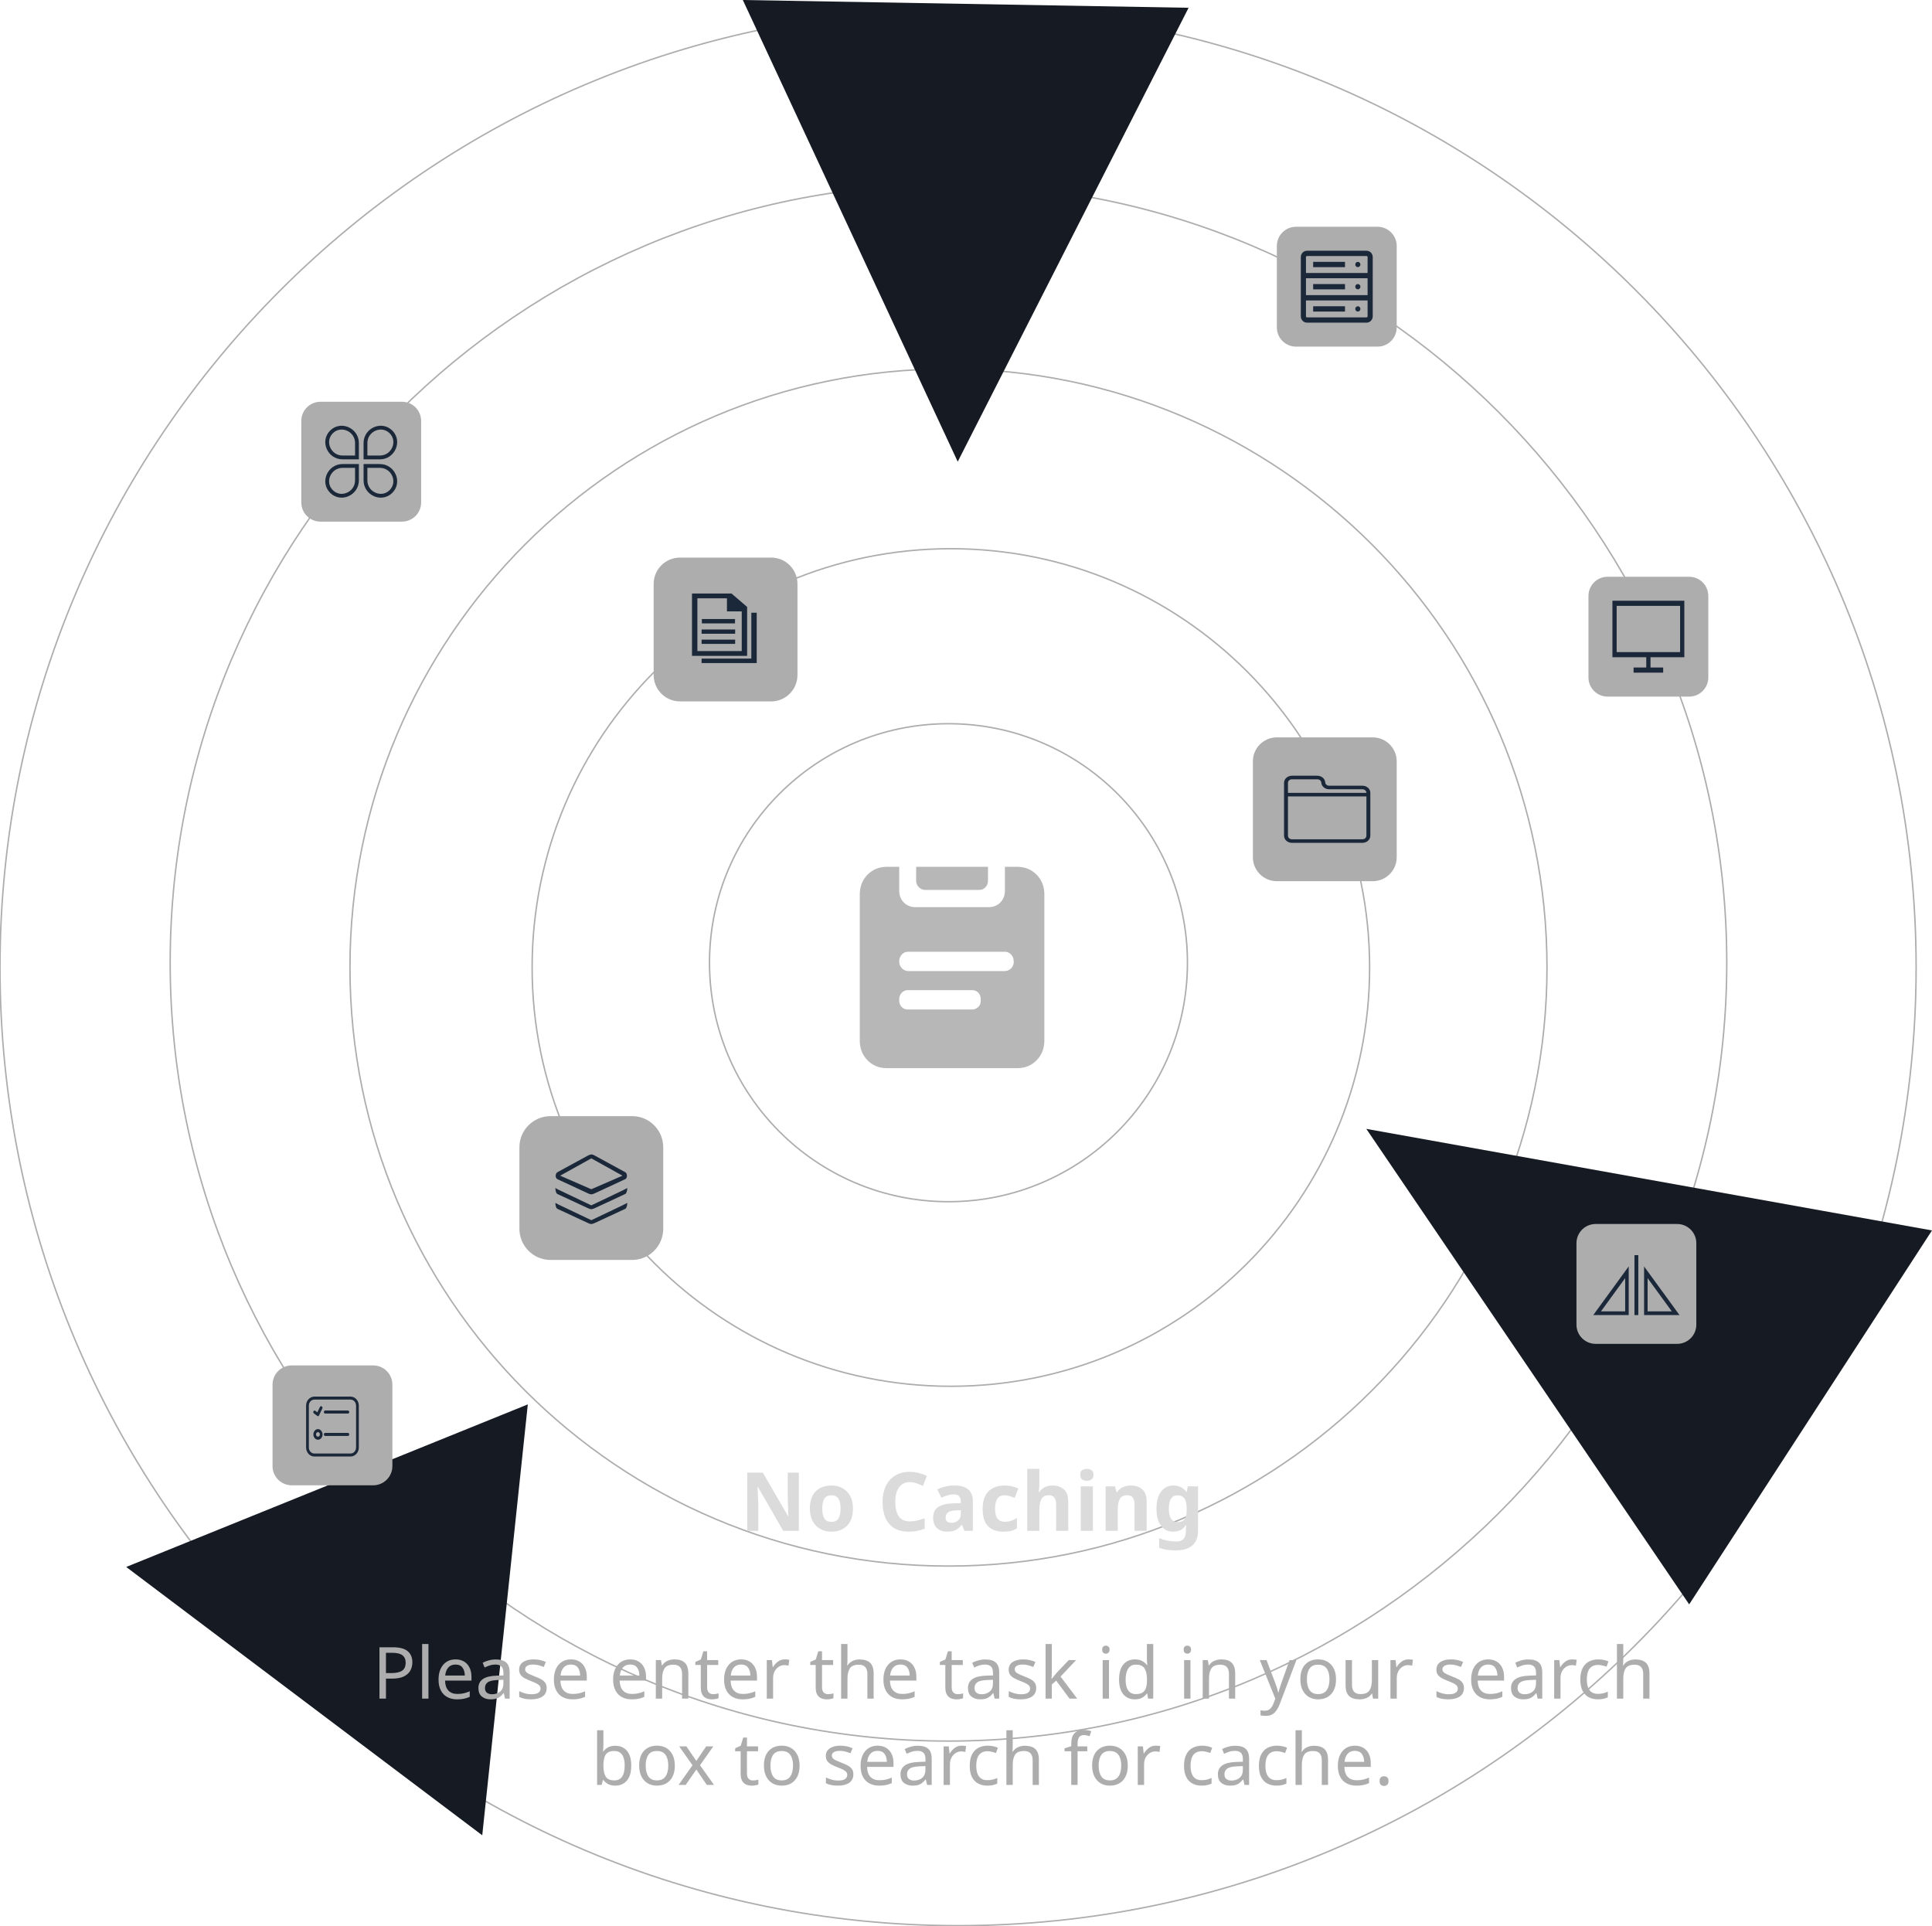
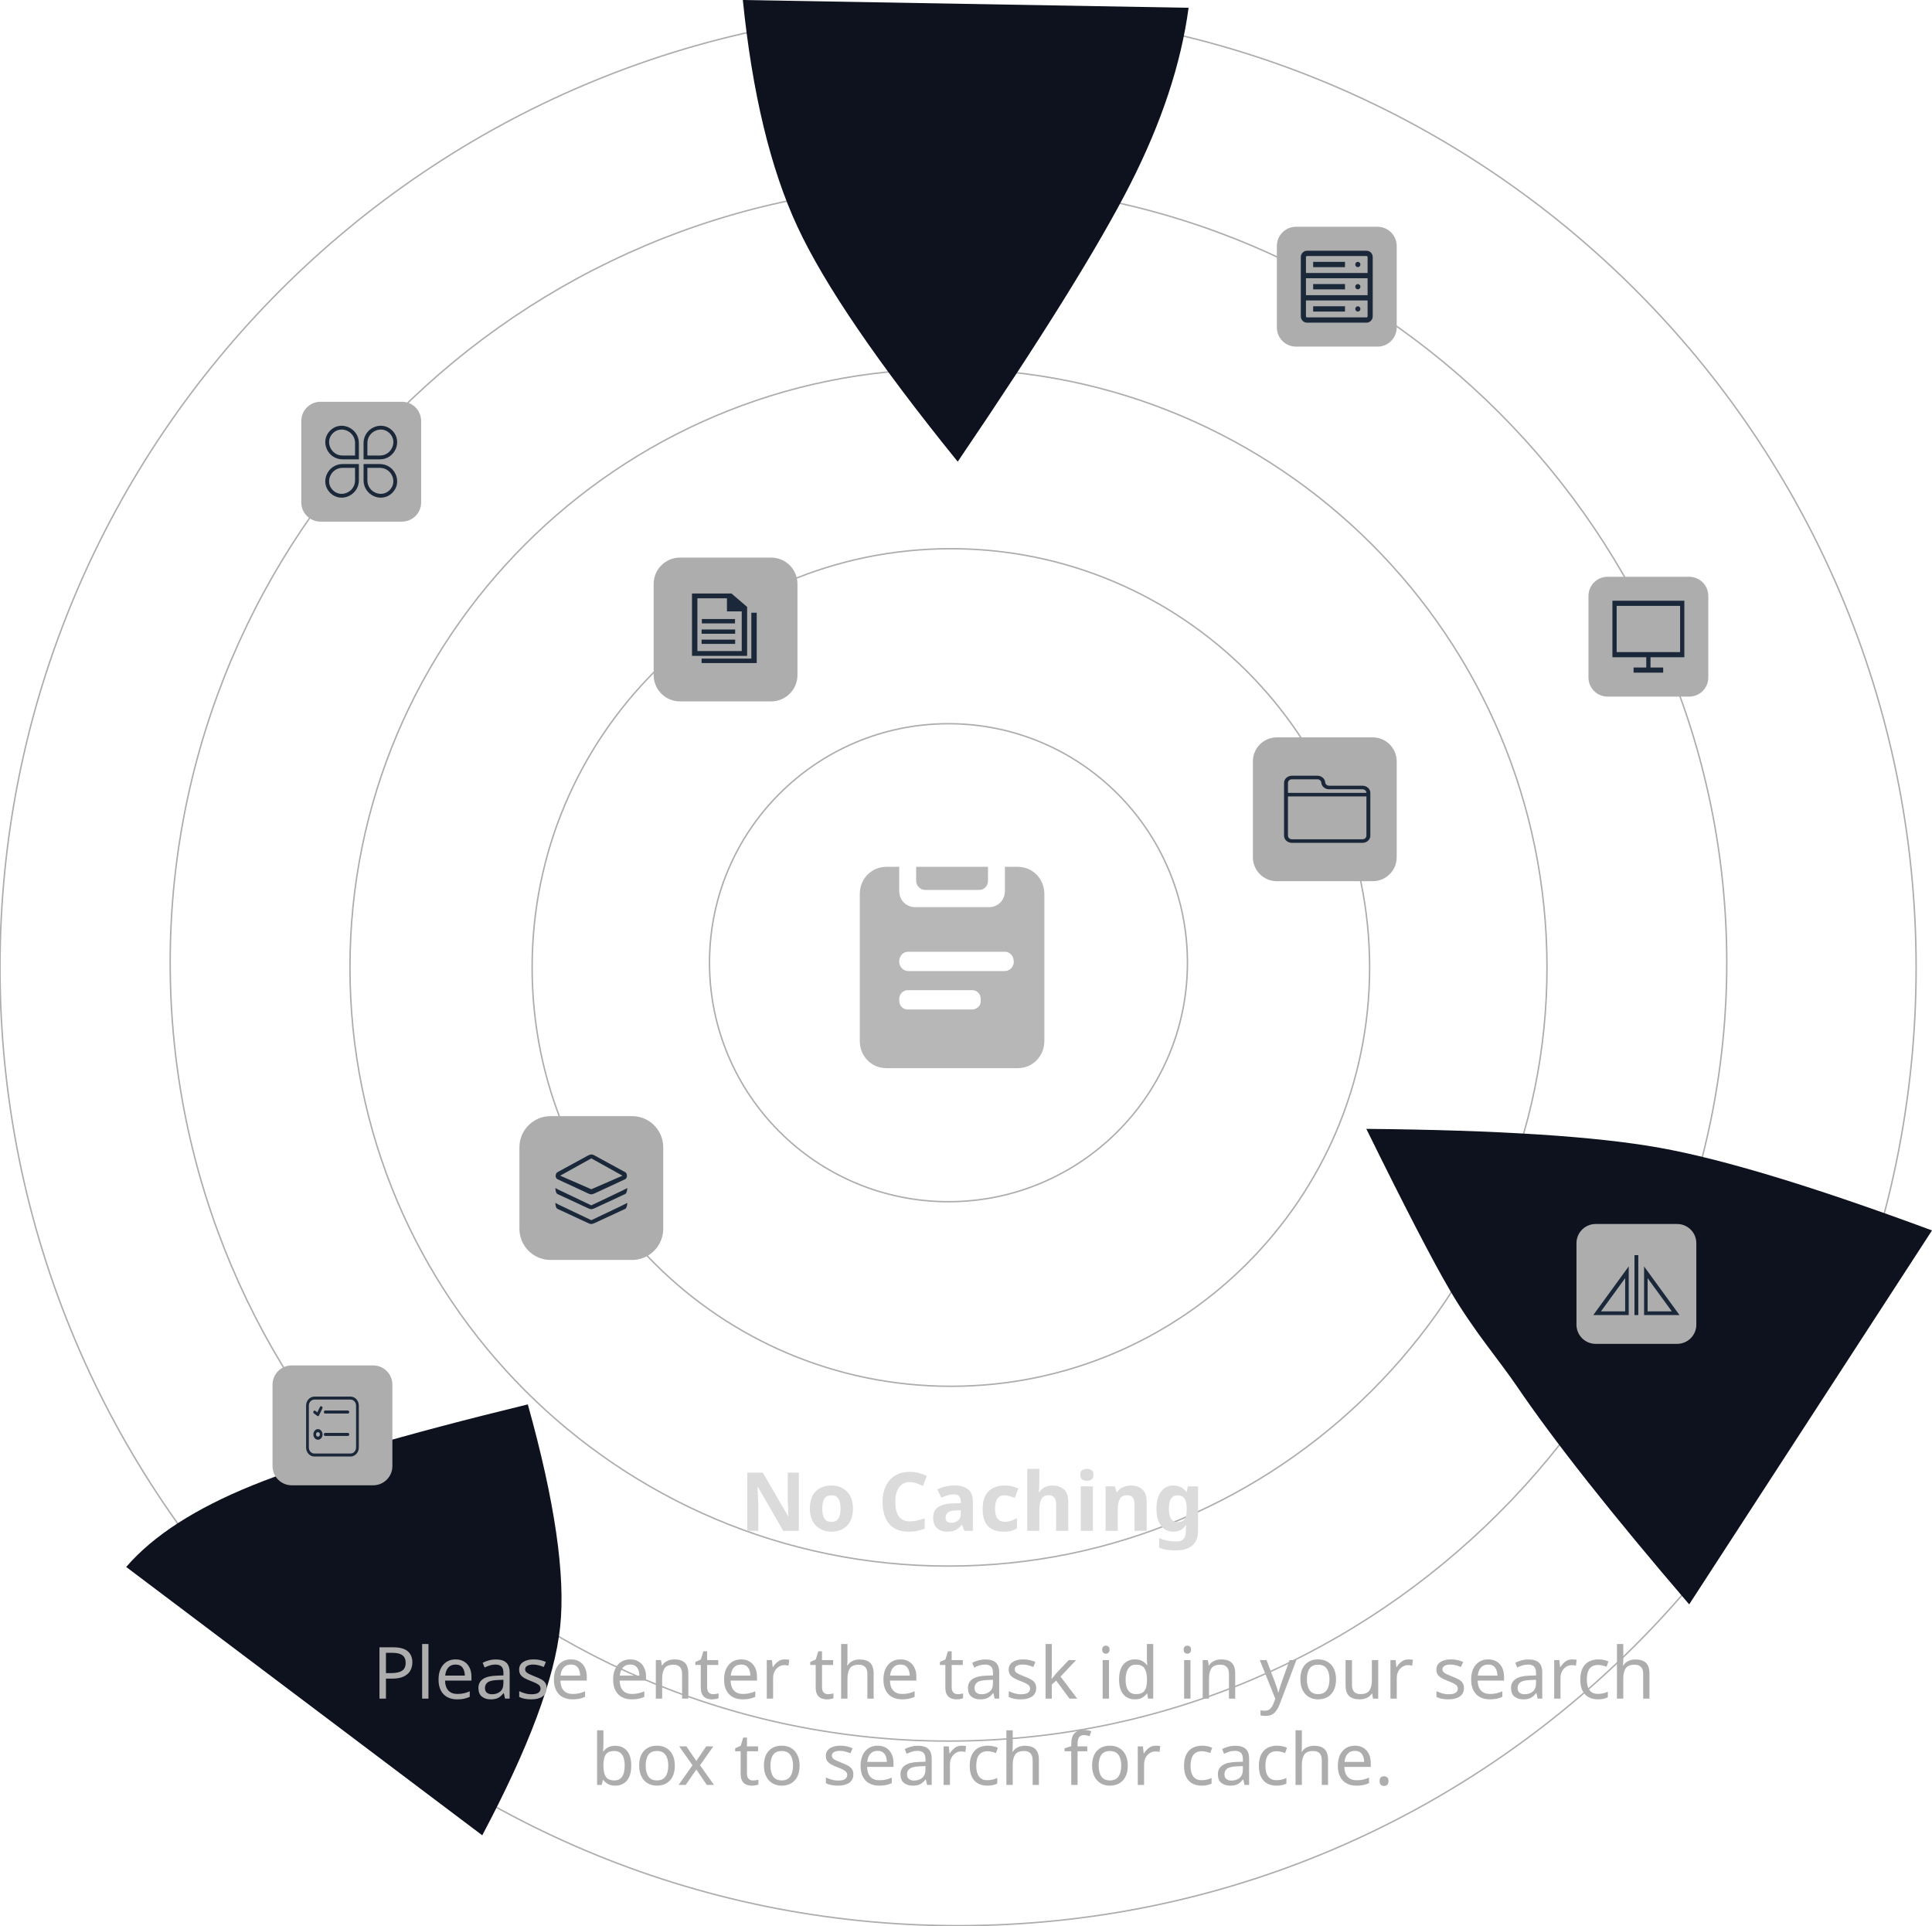
- <svg xmlns="http://www.w3.org/2000/svg" width="806.025px" height="803.299px" viewBox="0 0 806.025 803.299" version="1.1">
+ <svg xmlns="http://www.w3.org/2000/svg" width="806.024px" height="803.3px" viewBox="0 0 806.024 803.3" version="1.1">
  <g id="页面-1" stroke="none" stroke-width="1" fill="none" fill-rule="evenodd">
    <g id="编组">
-       <circle id="椭圆形" stroke="#ADADAD" stroke-width="0.6" cx="399.7" cy="403.599" r="399.7" />
-       <circle id="椭圆形" stroke="#ADADAD" stroke-width="0.6" cx="395.7" cy="401.599" r="324.7" />
-       <circle id="椭圆形" stroke="#ADADAD" stroke-width="0.6" cx="395.7" cy="403.599" r="249.7" />
-       <circle id="椭圆形" stroke="#ADADAD" stroke-width="0.6" cx="396.7" cy="403.599" r="174.7" />
-       <circle id="椭圆形" stroke="#ADADAD" stroke-width="0.6" cx="395.7" cy="401.599" r="99.7" />
-       <polygon id="三角形" fill="#161b23" fill-rule="nonzero" transform="translate(173.5599, 647.7445) rotate(37) translate(-173.5599, -647.7445)" points="173.56 570.244 266.56 725.244 80.56 725.244" />
-       <polygon id="三角形" fill="#161b23" fill-rule="nonzero" transform="translate(401.2235, 97.1085) rotate(-179) translate(-401.2235, -97.1085)" points="401.224 1.609 494.224 192.609 308.224 192.609" />
-       <polygon id="三角形" fill="#161b23" fill-rule="nonzero" transform="translate(662.7, 531.0995) rotate(-57) translate(-662.7, -531.0995)" points="662.7 420.599 755.7 641.599 569.7 641.599" />
-       <g transform="translate(358.7, 361.5995)" fill="#B7B7B7" fill-rule="nonzero" id="形状">
+       <circle id="椭圆形" stroke="#ADADAD" stroke-width="0.6" cx="399.7" cy="403.6" r="399.7" />
+       <circle id="椭圆形" stroke="#ADADAD" stroke-width="0.6" cx="395.7" cy="401.6" r="324.7" />
+       <circle id="椭圆形" stroke="#ADADAD" stroke-width="0.6" cx="395.7" cy="403.6" r="249.7" />
+       <circle id="椭圆形" stroke="#ADADAD" stroke-width="0.6" cx="396.7" cy="403.6" r="174.7" />
+       <circle id="椭圆形" stroke="#ADADAD" stroke-width="0.6" cx="395.7" cy="401.6" r="99.7" />
+       <path d="M173.56,570.245 C206.848,595.692 229.048,617.675 240.159,636.193 C251.27,654.711 260.07,684.395 266.56,725.245 L80.56,725.245 C81.681,708.098 88.888,688.447 102.181,666.291 C115.474,644.135 139.267,612.12 173.56,570.245 Z" id="三角形" fill="#0D121E" fill-rule="nonzero" transform="translate(173.5599, 647.7445) rotate(37) translate(-173.5599, -647.7445)" />
+       <path d="M401.223,1.609 C435.251,42.169 458.104,74.44 469.78,98.421 C481.457,122.402 489.605,153.798 494.223,192.609 L308.223,192.609 C310.942,169.245 318.634,144.555 331.301,118.541 C343.967,92.527 367.275,53.549 401.223,1.609 Z" id="三角形" fill="#0D121E" fill-rule="nonzero" transform="translate(401.2235, 97.1085) rotate(-179) translate(-401.2235, -97.1085)" />
+       <path d="M662.7,420.6 C692.265,467.034 712.278,502.684 722.741,527.547 C733.204,552.411 744.191,590.428 755.7,641.6 L569.7,641.6 C583.711,593.933 596.094,557.32 606.85,531.761 C612.006,519.508 616.354,504.249 625.123,486.714 C631.472,474.017 643.998,451.979 662.7,420.6 Z" id="三角形" fill="#0D121E" fill-rule="nonzero" transform="translate(662.7, 531.0995) rotate(-57) translate(-662.7, -531.0995)" />
+       <g id="形状" transform="translate(358.7, 361.5996)" fill="#B7B7B7" fill-rule="nonzero">
        <path d="M27.234,9.654 L49.668,9.654 C50.778,9.654 51.693,9.29 52.411,8.56 C53.129,7.831 53.488,6.902 53.488,5.773 L53.488,0.001 L23.512,0.001 L23.512,5.773 C23.512,6.835 23.871,7.73 24.59,8.46 C25.308,9.19 26.189,9.588 27.234,9.654 Z M65.93,0 L60.542,0 L60.542,10.252 C60.476,12.109 59.84,13.652 58.632,14.879 C57.423,16.107 55.905,16.754 54.076,16.82 L22.924,16.82 C21.095,16.754 19.577,16.107 18.369,14.879 C17.161,13.652 16.524,12.109 16.458,10.252 L16.458,0 L11.07,0 C7.935,0.066 5.323,1.161 3.233,3.284 C1.143,5.407 0.066,8.061 0,11.246 L0,72.753 C0.066,75.938 1.143,78.592 3.233,80.715 C5.323,82.839 7.935,83.934 11.07,84 L65.93,84 C69.065,83.934 71.677,82.839 73.767,80.715 C75.857,78.592 76.934,75.938 77,72.753 L77,11.246 C76.934,8.061 75.857,5.407 73.767,3.284 C71.677,1.161 69.065,0.066 65.93,0 Z M47.219,59.518 L19.789,59.518 C18.81,59.451 18.01,59.069 17.389,58.372 C16.768,57.676 16.458,56.83 16.458,55.834 L16.458,55.237 C16.458,54.242 16.752,53.397 17.34,52.7 C17.927,52.003 18.711,51.588 19.691,51.455 L47.121,51.455 C48.101,51.522 48.901,51.903 49.521,52.6 C50.142,53.296 50.452,54.143 50.452,55.138 L50.452,55.735 C50.517,56.73 50.239,57.576 49.618,58.273 C48.998,58.97 48.198,59.385 47.219,59.518 L47.219,59.518 Z M60.542,43.493 L20.181,43.493 C19.136,43.427 18.271,43.046 17.585,42.349 C16.899,41.652 16.524,40.773 16.458,39.711 L16.458,39.115 C16.524,38.119 16.899,37.256 17.585,36.526 C18.271,35.796 19.136,35.431 20.181,35.431 L60.542,35.431 C61.521,35.431 62.37,35.796 63.089,36.526 C63.807,37.256 64.167,38.119 64.167,39.115 L64.264,39.711 C64.199,40.773 63.824,41.652 63.138,42.349 C62.452,43.046 61.587,43.427 60.542,43.493 Z">
                </path>
      </g>
-       <rect id="矩形" fill="#ADADAD" fill-rule="nonzero" x="522.7" y="307.599" width="60" height="60" rx="10">
+       <rect id="矩形" fill="#ADADAD" fill-rule="nonzero" x="522.7" y="307.6" width="60" height="60" rx="10">
            </rect>
-       <rect id="矩形" fill="#ADADAD" fill-rule="nonzero" x="662.7" y="240.599" width="50" height="50" rx="8">
+       <rect id="矩形" fill="#ADADAD" fill-rule="nonzero" x="662.7" y="240.6" width="50" height="50" rx="8">
            </rect>
-       <rect id="矩形" fill="#ADADAD" fill-rule="nonzero" x="532.7" y="94.599" width="50" height="50" rx="8">
+       <rect id="矩形" fill="#ADADAD" fill-rule="nonzero" x="532.7" y="94.6" width="50" height="50" rx="8">
            </rect>
-       <rect id="矩形" fill="#ADADAD" fill-rule="nonzero" x="125.7" y="167.599" width="50" height="50" rx="8">
+       <rect id="矩形" fill="#ADADAD" fill-rule="nonzero" x="125.7" y="167.6" width="50" height="50" rx="8">
            </rect>
-       <rect id="矩形" fill="#ADADAD" fill-rule="nonzero" x="657.7" y="510.599" width="50" height="50" rx="8">
+       <rect id="矩形" fill="#ADADAD" fill-rule="nonzero" x="657.7" y="510.6" width="50" height="50" rx="8">
            </rect>
-       <rect id="矩形" fill="#ADADAD" fill-rule="nonzero" x="113.7" y="569.599" width="50" height="50" rx="8">
+       <rect id="矩形" fill="#ADADAD" fill-rule="nonzero" x="113.7" y="569.6" width="50" height="50" rx="8">
            </rect>
-       <rect id="矩形" fill="#ADADAD" fill-rule="nonzero" x="216.7" y="465.599" width="60" height="60" rx="13">
+       <rect id="矩形" fill="#ADADAD" fill-rule="nonzero" x="216.7" y="465.6" width="60" height="60" rx="13">
            </rect>
-       <rect id="矩形" fill="#ADADAD" fill-rule="nonzero" x="272.7" y="232.599" width="60" height="60" rx="11">
+       <rect id="矩形" fill="#ADADAD" fill-rule="nonzero" x="272.7" y="232.6" width="60" height="60" rx="11">
            </rect>
-       <g transform="translate(127.7, 582.5995)" fill="#1B283A" fill-rule="nonzero" id="形状">
+       <g id="形状" transform="translate(127.7, 582.5996)" fill="#1B283A" fill-rule="nonzero">
        <path d="M18.545,0 L3.455,0 C1.555,0 0,1.688 0,3.75 L0,21.25 C0,23.312 1.555,25 3.455,25 L18.545,25 C20.445,25 22,23.312 22,21.25 L22,3.75 C22,1.688 20.445,0 18.545,0 Z M20.848,21.25 C20.848,22.625 19.812,23.75 18.545,23.75 L3.455,23.75 C2.188,23.75 1.152,22.625 1.152,21.25 L1.152,3.75 C1.152,2.375 2.188,1.25 3.455,1.25 L18.545,1.25 C19.812,1.25 20.848,2.375 20.848,3.75 L20.848,21.25 Z">
                </path>
        <path d="M17.397,15.142 L7.97,15.142 C7.641,15.142 7.422,15.396 7.422,15.777 C7.422,16.158 7.641,16.412 7.97,16.412 L17.452,16.412 C17.781,16.412 18,16.158 18,15.777 C18,15.396 17.726,15.142 17.397,15.142 L17.397,15.142 Z M4.956,13.554 C3.915,13.554 3.038,14.57 3.038,15.777 C3.038,16.984 3.915,18 4.956,18 C5.997,18 6.874,16.984 6.874,15.777 C6.819,14.57 5.997,13.554 4.956,13.554 Z M4.956,16.73 C4.517,16.73 4.134,16.285 4.134,15.777 C4.134,15.269 4.463,14.824 4.956,14.824 C5.394,14.824 5.778,15.269 5.778,15.777 C5.723,16.285 5.394,16.73 4.956,16.73 L4.956,16.73 Z M17.397,5.805 L7.97,5.805 C7.641,5.805 7.422,6.059 7.422,6.44 C7.422,6.821 7.641,7.075 7.97,7.075 L17.452,7.075 C17.781,7.075 18,6.821 18,6.44 C18,6.059 17.726,5.805 17.397,5.805 L17.397,5.805 Z M4.627,8.028 C4.737,8.091 4.846,8.155 4.956,8.155 L5.066,8.155 C5.23,8.091 5.34,8.028 5.394,7.837 L6.765,4.979 C6.929,4.661 6.819,4.28 6.545,4.09 C6.271,3.899 5.942,4.026 5.778,4.344 L4.682,6.567 L3.86,5.932 C3.586,5.741 3.257,5.805 3.092,6.122 C2.928,6.44 2.983,6.821 3.257,7.011 L4.627,8.028 Z">
                </path>
      </g>
-       <g transform="translate(288.7, 247.5995)" fill="#1B283A" fill-rule="nonzero" id="形状">
+       <g id="形状" transform="translate(288.7, 247.5996)" fill="#1B283A" fill-rule="nonzero">
        <path d="M23,5.584 L16.496,0 L0,0 L0,26 L23,26 L23,5.584 Z M2.247,24.002 L2.247,1.998 L14.579,1.998 L14.579,7.452 L20.753,7.452 L20.753,24.002 L2.247,24.002 Z">
                </path>
        <path d="M24.752,8 L24.752,27.136 L4,27.136 L4,29 L27,29 L27,8 L24.752,8 Z M4.106,10.634 L17.946,10.634 L17.946,12.452 L4.106,12.452 L4.106,10.634 Z">
                </path>
        <path d="M4,15 L18,15 L18,16.772 L4,16.772 L4,15 Z M4,19.228 L18,19.228 L18,21 L4,21 L4,19.228 Z">
                </path>
      </g>
-       <g transform="translate(231.7, 481.5995)" fill="#1B283A" fill-rule="nonzero" id="形状">
+       <g id="形状" transform="translate(231.7, 481.5996)" fill="#1B283A" fill-rule="nonzero">
        <path d="M29.142,16.493 L16.415,22.4 C15.196,22.948 14.711,22.948 13.586,22.4 L0.858,16.493 C0.182,16.122 0,14.751 0,14.003 C0.85,14.504 2.044,15.062 2,15.034 L15,21.222 L28,15.034 C28.022,15.028 29.182,14.425 30,14.003 C30,14.768 29.77,16.19 29.142,16.493 Z M29.142,10.304 L16.415,16.212 C15.196,16.759 14.711,16.759 13.586,16.212 L0.858,10.304 C-0.142,9.756 -0.111,8.031 0.858,7.387 L13.586,0.447 C14.711,-0.133 15.414,-0.165 16.415,0.447 L29.142,7.387 C30.111,7.934 30.079,9.852 29.142,10.304 Z M15,1.625 L2,8.845 L15,14.502 L28,8.845 L15,1.625 Z M15,27.412 L28,21.222 C28.022,21.217 29.181,20.613 30,20.191 C30,20.957 29.77,22.378 29.142,22.681 L16.415,28.589 C15.196,29.137 14.711,29.137 13.586,28.589 L0.858,22.681 C0.182,22.31 0,20.94 0,20.191 C0.85,20.692 2.044,21.251 2,21.222 L15,27.412 Z">
                </path>
      </g>
-       <g transform="translate(664.7, 523.5995)" fill="#1B283A" fill-rule="nonzero">
+       <g transform="translate(664.7, 523.5996)" fill="#1B283A" fill-rule="nonzero">
        <polygon id="路径" points="17.192 2.21813986e-15 18.8 2.21813986e-15 18.8 24.999 17.192 24.999 17.192 0">
                </polygon>
        <path d="M0.305,24.578 L0.305,24.579 L0,24.998 L0.61,24.998 L0.611,24.999 L1.492,24.999 L2.089,24.999 L14.792,24.999 L14.792,23.436 L14.792,7.551 L14.792,6.731 L14.792,4.681 L1.137,23.436 L0.305,24.578 Z M3.22,23.434 L3.684,22.805 L3.685,22.806 L13.314,9.581 L13.314,22.843 L13.315,22.843 L13.315,23.436 L13.315,23.436 L13.174,23.436 L13.174,23.436 L4.333,23.436 L3.576,23.436 L3.576,23.436 L3.576,23.435 L3.22,23.434 Z" id="形状" />
        <path d="M35.382,24.999 L36,24.997 L35.571,24.419 L21.203,4.698 L21.203,6.747 L21.203,7.566 L21.203,24.999 L34.501,24.999 L35.062,24.999 L35.059,25 L35.324,24.999 L35.381,24.999 L35.382,24.999 Z M31.781,23.438 L31.782,23.436 L22.819,23.436 L22.819,23.435 L22.682,23.435 L22.682,22.971 L22.68,22.971 L22.68,9.594 L32.197,22.655 L32.198,22.655 L32.463,23.022 L32.463,23.024 L32.763,23.438 L31.781,23.438 Z" id="形状" />
      </g>
-       <g transform="translate(672.7, 250.5995)" fill="#1B283A" fill-rule="nonzero" id="形状">
+       <g id="形状" transform="translate(672.7, 250.5996)" fill="#1B283A" fill-rule="nonzero">
        <path d="M15.882,23.571 L15.882,27.857 L21.176,27.857 L21.176,30 L8.824,30 L8.824,27.857 L14.118,27.857 L14.118,23.571 L0,23.571 L0,0 L30,0 L30,23.571 L15.882,23.571 Z M15.882,21.429 L28.235,21.429 L28.235,2.143 L1.765,2.143 L1.765,21.429 L15.882,21.429 Z">
                </path>
      </g>
-       <g transform="translate(135.7, 177.5995)" fill="#1B283A" fill-rule="nonzero" id="形状">
+       <g id="形状" transform="translate(135.7, 177.5996)" fill="#1B283A" fill-rule="nonzero">
        <path d="M22.814,14.019 L15.981,14.019 L15.981,7.186 C15.981,5.701 16.425,4.284 17.264,3.092 C18.044,1.983 19.128,1.112 20.397,0.574 C21.622,0.053 22.94,-0.117 24.212,0.079 C25.582,0.288 26.85,0.928 27.88,1.925 L27.977,2.022 L28.075,2.12 C29.072,3.15 29.712,4.418 29.921,5.787 C30.117,7.056 29.947,8.378 29.426,9.603 C28.888,10.871 28.017,11.955 26.908,12.736 C25.715,13.578 24.299,14.019 22.814,14.019 L22.814,14.019 Z M17.571,12.429 L22.814,12.429 C23.97,12.429 25.069,12.085 25.994,11.439 C26.861,10.828 27.544,9.979 27.963,8.985 C28.368,8.031 28.501,7.012 28.35,6.033 C28.187,4.974 27.71,4.031 26.933,3.229 C26.908,3.204 26.883,3.175 26.854,3.15 C26.828,3.125 26.8,3.099 26.774,3.07 C25.972,2.293 25.025,1.817 23.97,1.654 C22.991,1.502 21.972,1.636 21.018,2.041 C20.024,2.463 19.175,3.143 18.565,4.01 C17.914,4.931 17.575,6.03 17.575,7.189 L17.571,12.429 L17.571,12.429 Z M14.019,14.019 L7.186,14.019 C5.701,14.019 4.285,13.574 3.092,12.736 C1.983,11.955 1.112,10.871 0.574,9.603 C0.053,8.378 -0.117,7.059 0.079,5.791 C0.288,4.422 0.928,3.153 1.925,2.124 L2.023,2.026 L2.12,1.929 C3.15,0.931 4.418,0.292 5.788,0.082 C7.056,-0.113 8.378,0.057 9.603,0.577 C10.872,1.116 11.956,1.986 12.736,3.096 C13.575,4.288 14.019,5.704 14.019,7.189 L14.019,14.019 Z M6.821,1.592 C6.557,1.592 6.294,1.614 6.033,1.654 C4.975,1.817 4.032,2.293 3.229,3.07 C3.204,3.096 3.175,3.121 3.15,3.15 L3.07,3.229 C2.294,4.031 1.817,4.978 1.654,6.033 C1.502,7.012 1.636,8.031 2.041,8.985 C2.463,9.979 3.143,10.828 4.01,11.439 C4.931,12.089 6.03,12.429 7.19,12.429 L12.433,12.429 L12.433,7.186 C12.433,6.03 12.089,4.931 11.443,4.006 C10.832,3.139 9.983,2.456 8.989,2.037 C8.285,1.744 7.547,1.592 6.821,1.592 Z M6.821,30 C6.474,30 6.131,29.975 5.791,29.921 C4.422,29.711 3.154,29.071 2.124,28.074 L2.026,27.977 L1.929,27.879 C0.931,26.849 0.292,25.581 0.082,24.212 C-0.113,22.943 0.057,21.621 0.577,20.396 C1.116,19.128 1.986,18.044 3.096,17.263 C4.288,16.425 5.705,15.981 7.19,15.981 L14.023,15.981 L14.023,22.813 C14.023,24.298 13.578,25.715 12.74,26.907 C11.956,28.016 10.872,28.891 9.603,29.425 C8.707,29.805 7.761,30 6.821,30 Z M7.186,17.574 C6.03,17.574 4.931,17.917 4.006,18.564 C3.139,19.175 2.456,20.024 2.037,21.017 C1.632,21.971 1.499,22.99 1.65,23.969 C1.813,25.028 2.29,25.971 3.067,26.773 C3.092,26.799 3.117,26.828 3.146,26.853 L3.226,26.932 C4.028,27.709 4.975,28.186 6.03,28.349 C7.009,28.5 8.028,28.367 8.982,27.962 C9.976,27.539 10.825,26.86 11.435,25.993 C12.086,25.072 12.425,23.973 12.425,22.813 L12.425,17.574 L7.186,17.574 Z M23.179,30 C22.239,30 21.293,29.805 20.397,29.425 C19.128,28.887 18.044,28.016 17.264,26.907 C16.425,25.715 15.981,24.298 15.981,22.813 L15.981,15.984 L22.814,15.984 C24.299,15.984 25.715,16.429 26.908,17.267 C28.017,18.047 28.888,19.131 29.426,20.4 C29.947,21.624 30.117,22.943 29.921,24.215 C29.712,25.585 29.072,26.853 28.075,27.883 L27.977,27.98 L27.88,28.078 C26.85,29.075 25.582,29.715 24.212,29.924 C23.869,29.975 23.526,30 23.179,30 L23.179,30 Z M17.571,17.574 L17.571,22.813 C17.571,23.969 17.914,25.068 18.561,25.993 C19.172,26.86 20.021,27.539 21.014,27.962 C21.968,28.367 22.987,28.5 23.967,28.349 C25.025,28.186 25.968,27.709 26.771,26.932 C26.796,26.907 26.825,26.882 26.85,26.853 C26.875,26.828 26.901,26.799 26.93,26.773 C27.706,25.971 28.183,25.025 28.346,23.969 C28.498,22.99 28.364,21.971 27.959,21.017 C27.537,20.024 26.857,19.175 25.99,18.564 C25.069,17.914 23.97,17.574 22.81,17.574 L17.571,17.574 L17.571,17.574 Z">
                </path>
      </g>
-       <g transform="translate(535.7, 323.5995)" fill="#1B283A" fill-rule="nonzero" id="形状">
+       <g id="形状" transform="translate(535.7, 323.5996)" fill="#1B283A" fill-rule="nonzero">
        <path d="M32.727,4.165 L18.805,4.165 C17.96,4.165 17.265,3.582 17.178,2.833 C17.176,2.798 17.173,2.763 17.17,2.728 C17.169,2.71 17.169,2.693 17.169,2.676 L17.169,2.681 L17.165,2.681 C17.001,1.175 15.606,0 13.909,0 L3.273,0 C1.466,0 0,1.334 0,2.979 L0,25.021 C0,26.666 1.465,28 3.273,28 L32.727,28 C34.534,28 36,26.666 36,25.021 L36,7.145 C36,5.499 34.535,4.165 32.727,4.165 Z M34.364,25.021 C34.364,25.843 33.631,26.51 32.727,26.51 L3.273,26.51 C2.369,26.51 1.636,25.843 1.636,25.021 L1.636,8.634 L34.364,8.634 L34.364,25.021 Z M1.636,7.145 L1.636,2.979 C1.636,2.157 2.369,1.49 3.273,1.49 L13.909,1.49 C14.755,1.49 15.45,2.074 15.536,2.823 C15.538,2.858 15.541,2.892 15.544,2.927 C15.545,2.944 15.545,2.962 15.545,2.979 L15.549,2.979 C15.716,4.482 17.11,5.655 18.805,5.655 L32.727,5.655 C33.631,5.655 34.364,6.322 34.364,7.145 L1.636,7.145 L1.636,7.145 Z">
                </path>
      </g>
      <text id="No-Caching" fill="#DBDBDB" fill-rule="nonzero" font-family="MabryPro-Bold, Mabry Pro" font-size="34" font-weight="bold">
-         <tspan x="308.7" y="638.599">No Caching</tspan>
+         <tspan x="308.7" y="638.6">No Caching</tspan>
      </text>
      <text id="Please-enter-the-task-id-in-your-search" fill="#ADADAD" fill-rule="nonzero" font-family="MabryPro-Light, Mabry Pro" font-size="30" font-weight="300">
-         <tspan x="155.411" y="708.599">Please enter the task id in your search</tspan>
+         <tspan x="155.411" y="708.6">Please enter the task id in your search</tspan>
      </text>
      <text id="box-to-search-for-cache." fill="#ADADAD" fill-rule="nonzero" font-family="MabryPro-Light, Mabry Pro" font-size="30" font-weight="300">
-         <tspan x="246.554" y="744.599">box to search for cache.</tspan>
+         <tspan x="246.554" y="744.6">box to search for cache.</tspan>
      </text>
-       <g transform="translate(542.7, 104.5995)" fill="#1B283A" fill-rule="nonzero" id="形状">
+       <g id="形状" transform="translate(542.7, 104.5996)" fill="#1B283A" fill-rule="nonzero">
        <path d="M27.429,0 C28.849,0 30,1.185 30,2.647 L30,27.353 C30,28.815 28.849,30 27.429,30 L2.571,30 C1.151,30 0,28.815 0,27.353 L0,2.647 C0,1.185 1.151,0 2.571,0 L27.429,0 Z M27.857,20.735 L2.143,20.735 L2.143,27.353 C2.142,27.584 2.315,27.777 2.539,27.794 L27.429,27.794 C27.653,27.795 27.84,27.617 27.857,27.386 L27.857,20.735 Z M18.429,23.162 L18.429,25.368 L5.143,25.368 L5.143,23.162 L18.429,23.162 Z M23.786,23.162 C24.377,23.162 24.857,23.656 24.857,24.265 C24.857,24.874 24.377,25.368 23.786,25.368 C23.194,25.368 22.714,24.874 22.714,24.265 C22.714,23.656 23.194,23.162 23.786,23.162 Z M27.857,11.471 L2.143,11.471 L2.143,18.529 L27.857,18.529 L27.857,11.471 Z M18.429,13.897 L18.429,16.103 L5.143,16.103 L5.143,13.897 L18.429,13.897 Z M23.786,13.897 C24.377,13.897 24.857,14.391 24.857,15 C24.857,15.609 24.377,16.103 23.786,16.103 C23.194,16.103 22.714,15.609 22.714,15 C22.714,14.391 23.194,13.897 23.786,13.897 Z M27.429,2.206 L2.571,2.206 C2.347,2.205 2.16,2.383 2.143,2.614 L2.143,9.265 L27.857,9.265 L27.857,2.647 C27.858,2.416 27.685,2.223 27.461,2.206 L27.429,2.206 Z M18.429,4.632 L18.429,6.838 L5.143,6.838 L5.143,4.632 L18.429,4.632 Z M23.786,4.632 C24.377,4.632 24.857,5.126 24.857,5.735 C24.857,6.344 24.377,6.838 23.786,6.838 C23.194,6.838 22.714,6.344 22.714,5.735 C22.714,5.126 23.194,4.632 23.786,4.632 Z">
                </path>
      </g>
    </g>
  </g>
</svg>
